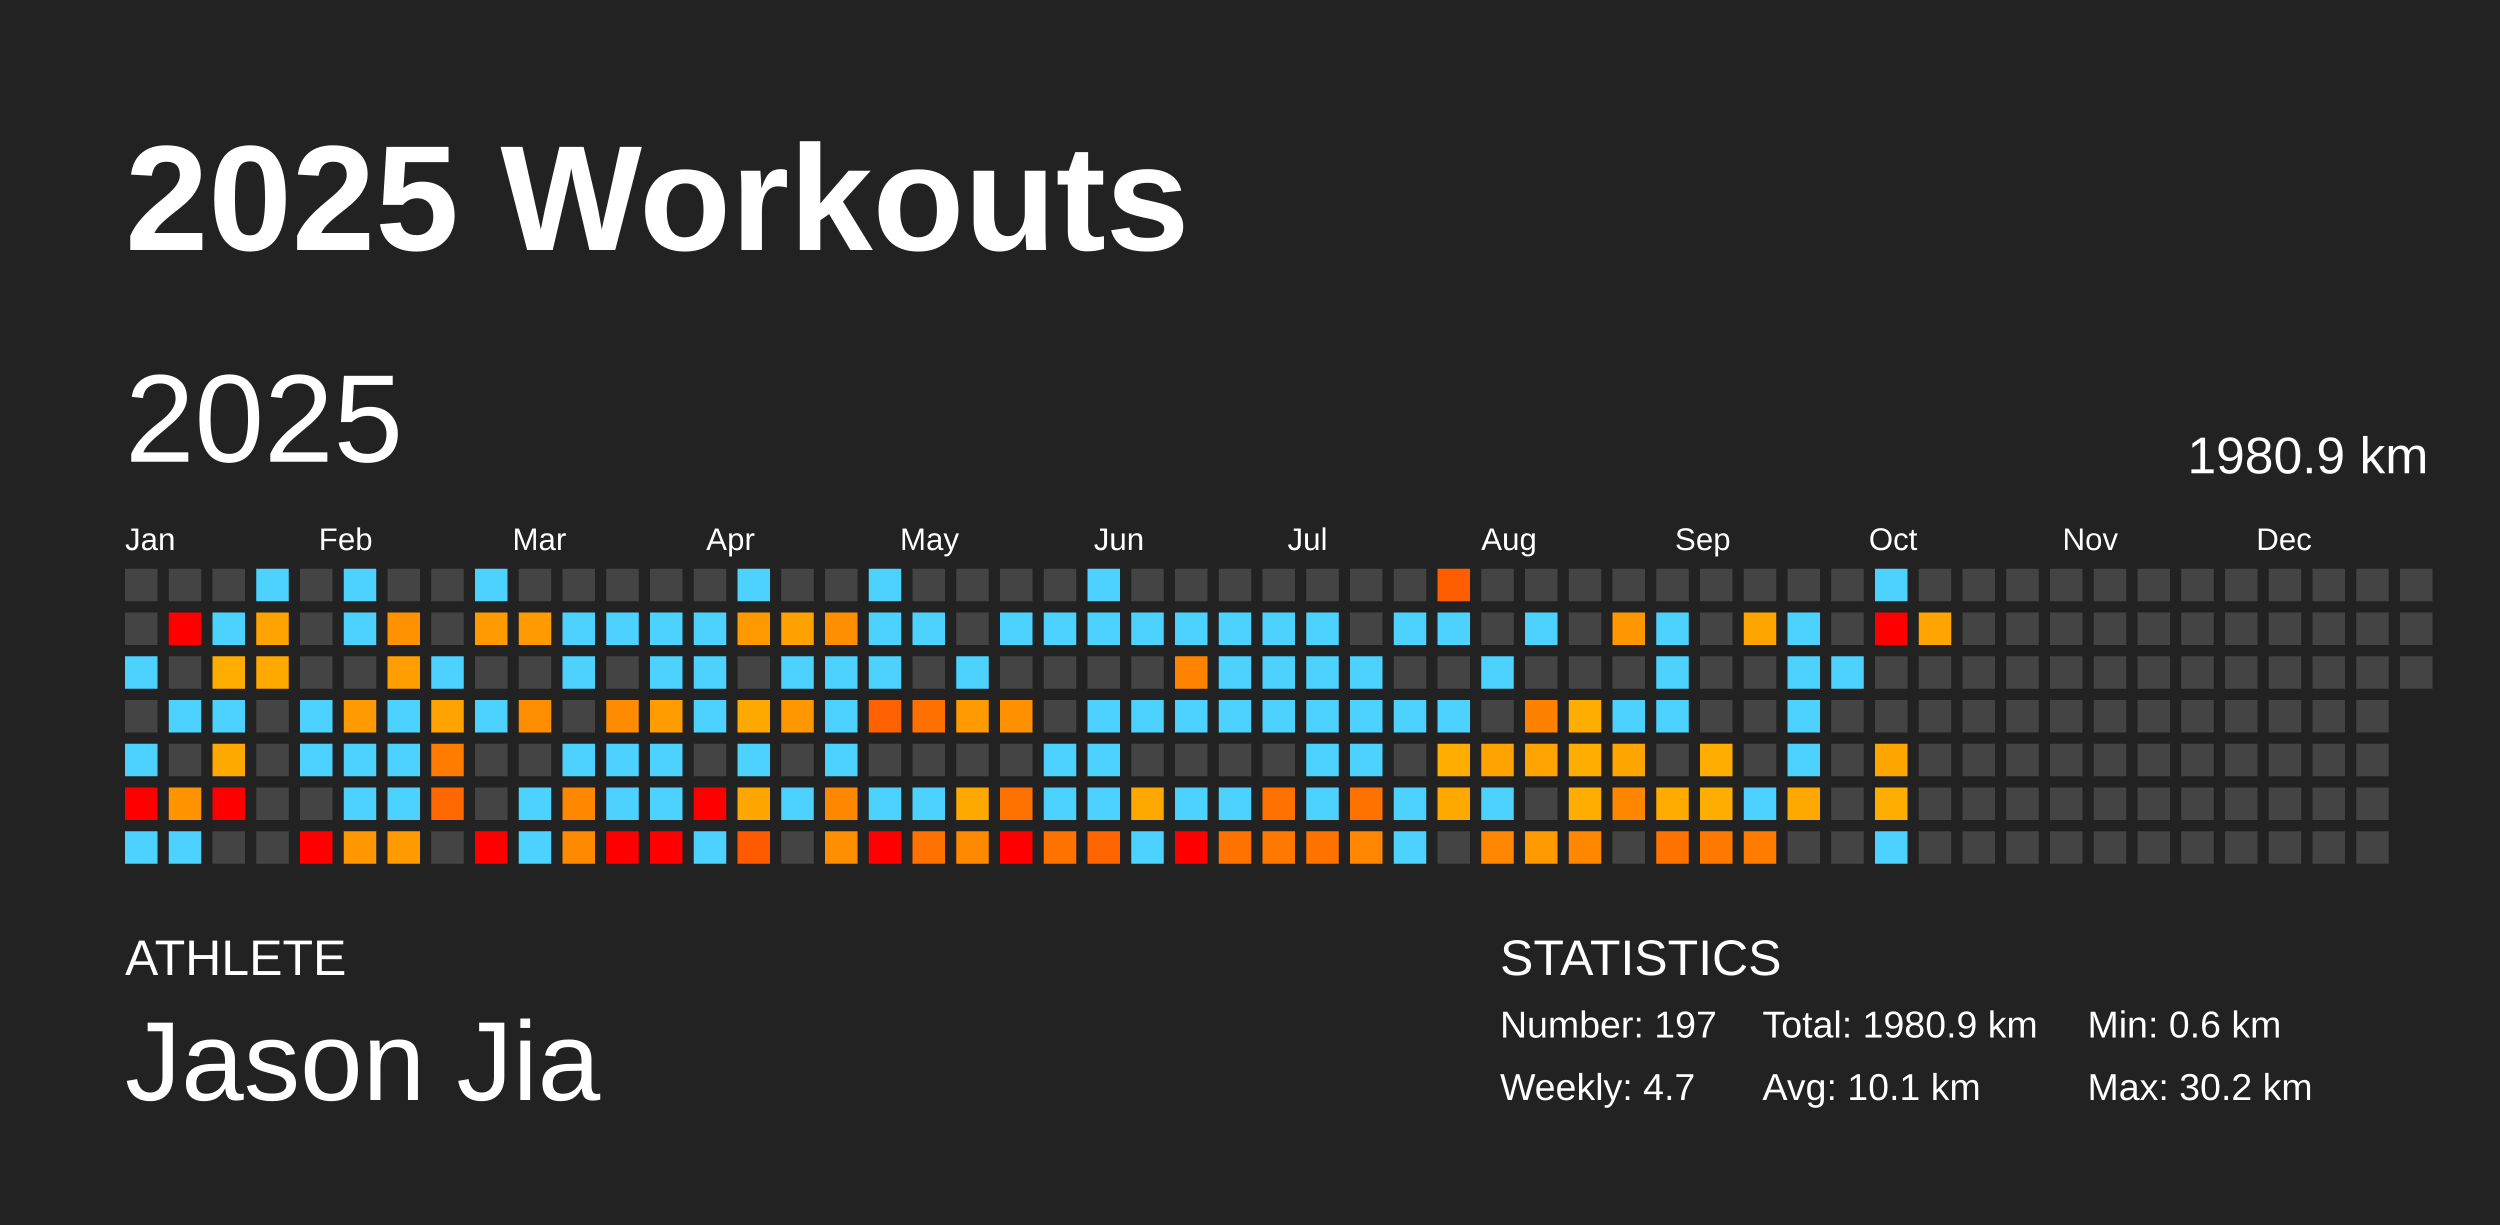
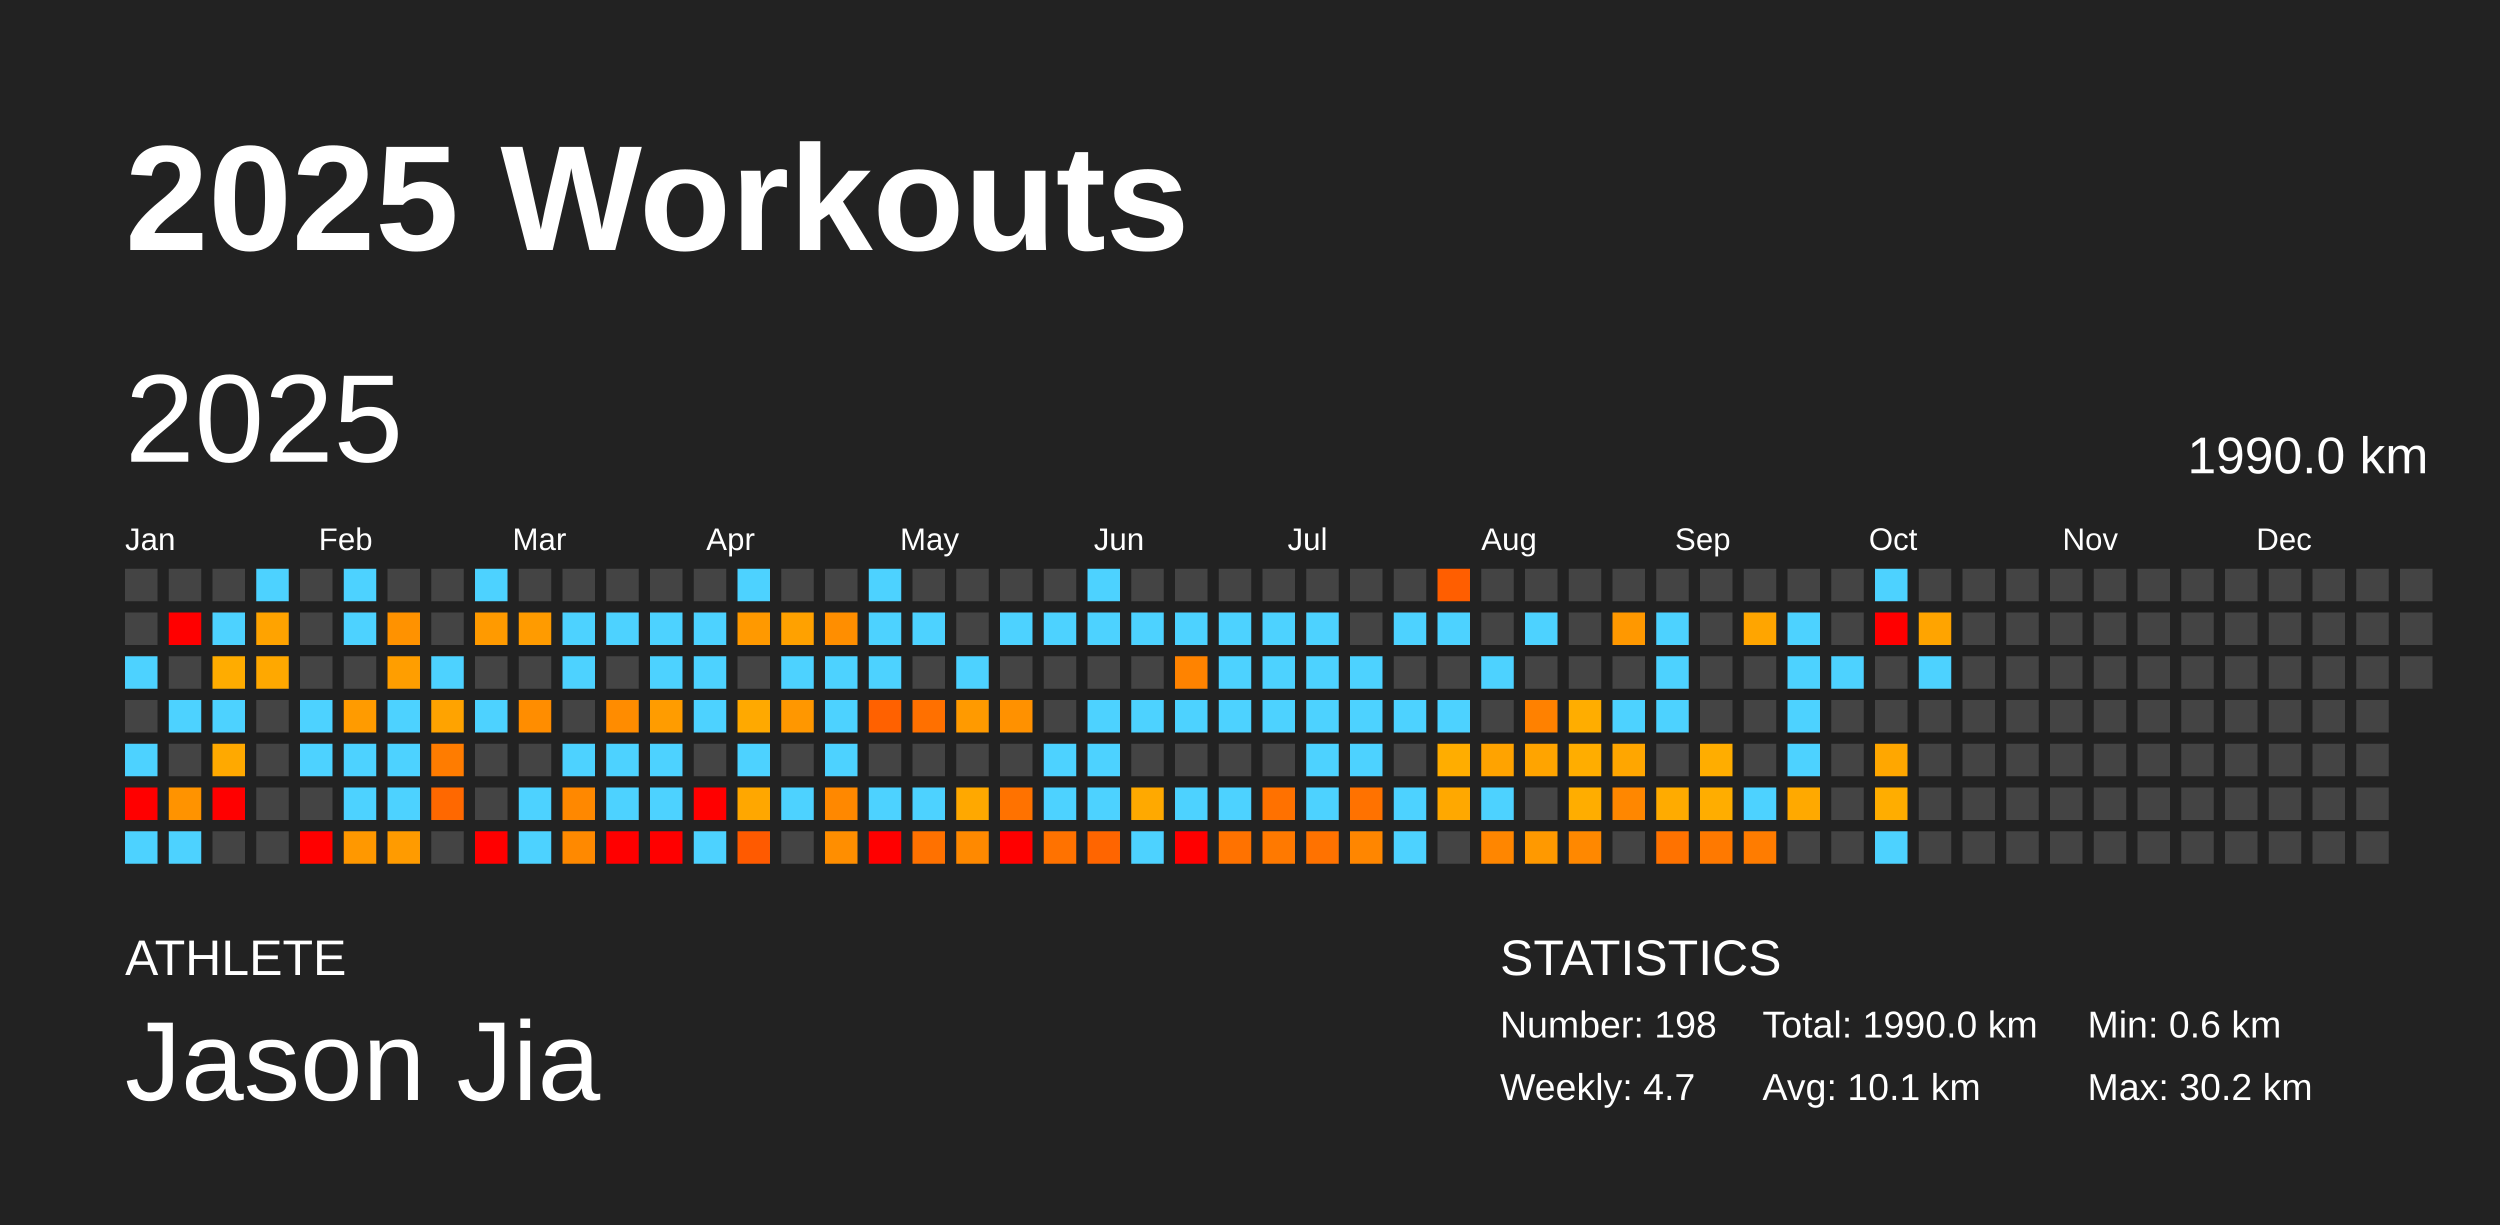
<svg xmlns="http://www.w3.org/2000/svg" baseProfile="full" height="98mm" version="1.1" viewBox="0,0,200,98" width="200mm">
  <defs />
  <rect fill="#222222" height="98" width="200" x="0" y="0" />
  <text fill="#FFFFFF" style="font-size:12px; font-family:Arial; font-weight:bold;" x="10" y="20">2025 Workouts</text>
  <text fill="#FFFFFF" style="font-size:4px; font-family:Arial" x="10" y="78">ATHLETE</text>
  <text fill="#FFFFFF" style="font-size:9px; font-family:Arial" x="10" y="88">Jason Jia</text>
  <text fill="#FFFFFF" style="font-size:4px; font-family:Arial" x="120" y="78">STATISTICS</text>
-   <text fill="#FFFFFF" style="font-size:3px; font-family:Arial" x="120" y="83">Number: 197</text>
+   <text fill="#FFFFFF" style="font-size:3px; font-family:Arial" x="120" y="83">Number: 198</text>
  <text fill="#FFFFFF" style="font-size:3px; font-family:Arial" x="120" y="88">Weekly: 4.7</text>
-   <text fill="#FFFFFF" style="font-size:3px; font-family:Arial" x="141" y="83">Total: 1980.9 km</text>
+   <text fill="#FFFFFF" style="font-size:3px; font-family:Arial" x="141" y="83">Total: 1990.0 km</text>
  <text fill="#FFFFFF" style="font-size:3px; font-family:Arial" x="141" y="88">Avg: 10.1 km</text>
  <text fill="#FFFFFF" style="font-size:3px; font-family:Arial" x="167" y="83">Min: 0.6 km</text>
  <text fill="#FFFFFF" style="font-size:3px; font-family:Arial" x="167" y="88">Max: 30.2 km</text>
  <text dominant-baseline="hanging" fill="#FFFFFF" style="font-size:10.0px; font-family:Arial;" x="10" y="30">2025</text>
-   <text dominant-baseline="hanging" fill="#FFFFFF" style="font-size:4.125px; font-family:Arial;" x="175" y="35">1980.9 km</text>
+   <text dominant-baseline="hanging" fill="#FFFFFF" style="font-size:4.125px; font-family:Arial;" x="175" y="35">1990.0 km</text>
  <text fill="#FFFFFF" style="font-size:2.5px; font-family:Arial" x="10.0" y="44">Jan</text>
  <text fill="#FFFFFF" style="font-size:2.5px; font-family:Arial" x="25.5" y="44">Feb</text>
  <text fill="#FFFFFF" style="font-size:2.5px; font-family:Arial" x="41.0" y="44">Mar</text>
  <text fill="#FFFFFF" style="font-size:2.5px; font-family:Arial" x="56.5" y="44">Apr</text>
  <text fill="#FFFFFF" style="font-size:2.5px; font-family:Arial" x="72.0" y="44">May</text>
  <text fill="#FFFFFF" style="font-size:2.5px; font-family:Arial" x="87.5" y="44">Jun</text>
  <text fill="#FFFFFF" style="font-size:2.5px; font-family:Arial" x="103.0" y="44">Jul</text>
  <text fill="#FFFFFF" style="font-size:2.5px; font-family:Arial" x="118.5" y="44">Aug</text>
  <text fill="#FFFFFF" style="font-size:2.5px; font-family:Arial" x="134.0" y="44">Sep</text>
  <text fill="#FFFFFF" style="font-size:2.5px; font-family:Arial" x="149.5" y="44">Oct</text>
  <text fill="#FFFFFF" style="font-size:2.5px; font-family:Arial" x="165.0" y="44">Nov</text>
  <text fill="#FFFFFF" style="font-size:2.5px; font-family:Arial" x="180.5" y="44">Dec</text>
  <rect fill="#444444" height="2.6" width="2.6" x="10.0" y="45.5" />
  <rect fill="#444444" height="2.6" width="2.6" x="10.0" y="49.0" />
  <rect fill="#4dd2ff" height="2.6" width="2.6" x="10.0" y="52.5" />
  <rect fill="#444444" height="2.6" width="2.6" x="10.0" y="56.0" />
  <rect fill="#4dd2ff" height="2.6" width="2.6" x="10.0" y="59.5" />
  <rect fill="red" height="2.6" width="2.6" x="10.0" y="63.0" />
  <rect fill="#4dd2ff" height="2.6" width="2.6" x="10.0" y="66.5" />
  <rect fill="#444444" height="2.6" width="2.6" x="13.5" y="45.5" />
  <rect fill="red" height="2.6" width="2.6" x="13.5" y="49.0" />
  <rect fill="#444444" height="2.6" width="2.6" x="13.5" y="52.5" />
  <rect fill="#4dd2ff" height="2.6" width="2.6" x="13.5" y="56.0" />
  <rect fill="#444444" height="2.6" width="2.6" x="13.5" y="59.5" />
  <rect fill="#ff9300" height="2.6" width="2.6" x="13.5" y="63.0" />
  <rect fill="#4dd2ff" height="2.6" width="2.6" x="13.5" y="66.5" />
  <rect fill="#444444" height="2.6" width="2.6" x="17.0" y="45.5" />
  <rect fill="#4dd2ff" height="2.6" width="2.6" x="17.0" y="49.0" />
  <rect fill="#ffac00" height="2.6" width="2.6" x="17.0" y="52.5" />
  <rect fill="#4dd2ff" height="2.6" width="2.6" x="17.0" y="56.0" />
  <rect fill="#ffa900" height="2.6" width="2.6" x="17.0" y="59.5" />
  <rect fill="red" height="2.6" width="2.6" x="17.0" y="63.0" />
  <rect fill="#444444" height="2.6" width="2.6" x="17.0" y="66.5" />
  <rect fill="#4dd2ff" height="2.6" width="2.6" x="20.5" y="45.5" />
  <rect fill="#ffa300" height="2.6" width="2.6" x="20.5" y="49.0" />
  <rect fill="#ffa800" height="2.6" width="2.6" x="20.5" y="52.5" />
  <rect fill="#444444" height="2.6" width="2.6" x="20.5" y="56.0" />
  <rect fill="#444444" height="2.6" width="2.6" x="20.5" y="59.5" />
  <rect fill="#444444" height="2.6" width="2.6" x="20.5" y="63.0" />
  <rect fill="#444444" height="2.6" width="2.6" x="20.5" y="66.5" />
  <rect fill="#444444" height="2.6" width="2.6" x="24.0" y="45.5" />
  <rect fill="#444444" height="2.6" width="2.6" x="24.0" y="49.0" />
  <rect fill="#444444" height="2.6" width="2.6" x="24.0" y="52.5" />
  <rect fill="#4dd2ff" height="2.6" width="2.6" x="24.0" y="56.0" />
  <rect fill="#4dd2ff" height="2.6" width="2.6" x="24.0" y="59.5" />
  <rect fill="#444444" height="2.6" width="2.6" x="24.0" y="63.0" />
  <rect fill="red" height="2.6" width="2.6" x="24.0" y="66.5" />
  <rect fill="#4dd2ff" height="2.6" width="2.6" x="27.5" y="45.5" />
  <rect fill="#4dd2ff" height="2.6" width="2.6" x="27.5" y="49.0" />
  <rect fill="#444444" height="2.6" width="2.6" x="27.5" y="52.5" />
  <rect fill="#ff9b00" height="2.6" width="2.6" x="27.5" y="56.0" />
  <rect fill="#4dd2ff" height="2.6" width="2.6" x="27.5" y="59.5" />
  <rect fill="#4dd2ff" height="2.6" width="2.6" x="27.5" y="63.0" />
  <rect fill="#ff9800" height="2.6" width="2.6" x="27.5" y="66.5" />
  <rect fill="#444444" height="2.6" width="2.6" x="31.0" y="45.5" />
  <rect fill="#ff9200" height="2.6" width="2.6" x="31.0" y="49.0" />
  <rect fill="#ff9e00" height="2.6" width="2.6" x="31.0" y="52.5" />
  <rect fill="#4dd2ff" height="2.6" width="2.6" x="31.0" y="56.0" />
  <rect fill="#4dd2ff" height="2.6" width="2.6" x="31.0" y="59.5" />
  <rect fill="#4dd2ff" height="2.6" width="2.6" x="31.0" y="63.0" />
  <rect fill="#ff9b00" height="2.6" width="2.6" x="31.0" y="66.5" />
  <rect fill="#444444" height="2.6" width="2.6" x="34.5" y="45.5" />
  <rect fill="#444444" height="2.6" width="2.6" x="34.5" y="49.0" />
  <rect fill="#4dd2ff" height="2.6" width="2.6" x="34.5" y="52.5" />
  <rect fill="#ffa300" height="2.6" width="2.6" x="34.5" y="56.0" />
  <rect fill="#ff7c00" height="2.6" width="2.6" x="34.5" y="59.5" />
  <rect fill="#ff6800" height="2.6" width="2.6" x="34.5" y="63.0" />
  <rect fill="#444444" height="2.6" width="2.6" x="34.5" y="66.5" />
  <rect fill="#4dd2ff" height="2.6" width="2.6" x="38.0" y="45.5" />
  <rect fill="#ff9a00" height="2.6" width="2.6" x="38.0" y="49.0" />
  <rect fill="#444444" height="2.6" width="2.6" x="38.0" y="52.5" />
  <rect fill="#4dd2ff" height="2.6" width="2.6" x="38.0" y="56.0" />
  <rect fill="#444444" height="2.6" width="2.6" x="38.0" y="59.5" />
  <rect fill="#444444" height="2.6" width="2.6" x="38.0" y="63.0" />
  <rect fill="red" height="2.6" width="2.6" x="38.0" y="66.5" />
  <rect fill="#444444" height="2.6" width="2.6" x="41.5" y="45.5" />
  <rect fill="#ff9b00" height="2.6" width="2.6" x="41.5" y="49.0" />
  <rect fill="#444444" height="2.6" width="2.6" x="41.5" y="52.5" />
  <rect fill="#ff8d00" height="2.6" width="2.6" x="41.5" y="56.0" />
  <rect fill="#444444" height="2.6" width="2.6" x="41.5" y="59.5" />
  <rect fill="#4dd2ff" height="2.6" width="2.6" x="41.5" y="63.0" />
  <rect fill="#4dd2ff" height="2.6" width="2.6" x="41.5" y="66.5" />
  <rect fill="#444444" height="2.6" width="2.6" x="45.0" y="45.5" />
  <rect fill="#4dd2ff" height="2.6" width="2.6" x="45.0" y="49.0" />
  <rect fill="#4dd2ff" height="2.6" width="2.6" x="45.0" y="52.5" />
  <rect fill="#444444" height="2.6" width="2.6" x="45.0" y="56.0" />
  <rect fill="#4dd2ff" height="2.6" width="2.6" x="45.0" y="59.5" />
  <rect fill="#ff8800" height="2.6" width="2.6" x="45.0" y="63.0" />
  <rect fill="#ff8900" height="2.6" width="2.6" x="45.0" y="66.5" />
  <rect fill="#444444" height="2.6" width="2.6" x="48.5" y="45.5" />
  <rect fill="#4dd2ff" height="2.6" width="2.6" x="48.5" y="49.0" />
  <rect fill="#444444" height="2.6" width="2.6" x="48.5" y="52.5" />
  <rect fill="#ff8c00" height="2.6" width="2.6" x="48.5" y="56.0" />
  <rect fill="#4dd2ff" height="2.6" width="2.6" x="48.5" y="59.5" />
  <rect fill="#4dd2ff" height="2.6" width="2.6" x="48.5" y="63.0" />
  <rect fill="red" height="2.6" width="2.6" x="48.5" y="66.5" />
  <rect fill="#444444" height="2.6" width="2.6" x="52.0" y="45.5" />
  <rect fill="#4dd2ff" height="2.6" width="2.6" x="52.0" y="49.0" />
  <rect fill="#4dd2ff" height="2.6" width="2.6" x="52.0" y="52.5" />
  <rect fill="#ff9c00" height="2.6" width="2.6" x="52.0" y="56.0" />
  <rect fill="#4dd2ff" height="2.6" width="2.6" x="52.0" y="59.5" />
  <rect fill="#4dd2ff" height="2.6" width="2.6" x="52.0" y="63.0" />
  <rect fill="red" height="2.6" width="2.6" x="52.0" y="66.5" />
  <rect fill="#444444" height="2.6" width="2.6" x="55.5" y="45.5" />
  <rect fill="#4dd2ff" height="2.6" width="2.6" x="55.5" y="49.0" />
  <rect fill="#4dd2ff" height="2.6" width="2.6" x="55.5" y="52.5" />
  <rect fill="#4dd2ff" height="2.6" width="2.6" x="55.5" y="56.0" />
  <rect fill="#444444" height="2.6" width="2.6" x="55.5" y="59.5" />
  <rect fill="red" height="2.6" width="2.6" x="55.5" y="63.0" />
  <rect fill="#4dd2ff" height="2.6" width="2.6" x="55.5" y="66.5" />
  <rect fill="#4dd2ff" height="2.6" width="2.6" x="59.0" y="45.5" />
  <rect fill="#ff9900" height="2.6" width="2.6" x="59.0" y="49.0" />
  <rect fill="#444444" height="2.6" width="2.6" x="59.0" y="52.5" />
  <rect fill="#ffa900" height="2.6" width="2.6" x="59.0" y="56.0" />
  <rect fill="#4dd2ff" height="2.6" width="2.6" x="59.0" y="59.5" />
  <rect fill="#ffa700" height="2.6" width="2.6" x="59.0" y="63.0" />
  <rect fill="#ff5a00" height="2.6" width="2.6" x="59.0" y="66.5" />
  <rect fill="#444444" height="2.6" width="2.6" x="62.5" y="45.5" />
  <rect fill="#ffa100" height="2.6" width="2.6" x="62.5" y="49.0" />
  <rect fill="#4dd2ff" height="2.6" width="2.6" x="62.5" y="52.5" />
  <rect fill="#ff9700" height="2.6" width="2.6" x="62.5" y="56.0" />
  <rect fill="#444444" height="2.6" width="2.6" x="62.5" y="59.5" />
  <rect fill="#4dd2ff" height="2.6" width="2.6" x="62.5" y="63.0" />
  <rect fill="#444444" height="2.6" width="2.6" x="62.5" y="66.5" />
  <rect fill="#444444" height="2.6" width="2.6" x="66.0" y="45.5" />
  <rect fill="#ff8e00" height="2.6" width="2.6" x="66.0" y="49.0" />
  <rect fill="#4dd2ff" height="2.6" width="2.6" x="66.0" y="52.5" />
  <rect fill="#4dd2ff" height="2.6" width="2.6" x="66.0" y="56.0" />
  <rect fill="#4dd2ff" height="2.6" width="2.6" x="66.0" y="59.5" />
  <rect fill="#ff8800" height="2.6" width="2.6" x="66.0" y="63.0" />
  <rect fill="#ff8e00" height="2.6" width="2.6" x="66.0" y="66.5" />
  <rect fill="#4dd2ff" height="2.6" width="2.6" x="69.5" y="45.5" />
  <rect fill="#4dd2ff" height="2.6" width="2.6" x="69.5" y="49.0" />
  <rect fill="#4dd2ff" height="2.6" width="2.6" x="69.5" y="52.5" />
  <rect fill="#ff6100" height="2.6" width="2.6" x="69.5" y="56.0" />
  <rect fill="#444444" height="2.6" width="2.6" x="69.5" y="59.5" />
  <rect fill="#4dd2ff" height="2.6" width="2.6" x="69.5" y="63.0" />
  <rect fill="red" height="2.6" width="2.6" x="69.5" y="66.5" />
  <rect fill="#444444" height="2.6" width="2.6" x="73.0" y="45.5" />
  <rect fill="#4dd2ff" height="2.6" width="2.6" x="73.0" y="49.0" />
  <rect fill="#444444" height="2.6" width="2.6" x="73.0" y="52.5" />
  <rect fill="#ff7000" height="2.6" width="2.6" x="73.0" y="56.0" />
  <rect fill="#444444" height="2.6" width="2.6" x="73.0" y="59.5" />
  <rect fill="#4dd2ff" height="2.6" width="2.6" x="73.0" y="63.0" />
  <rect fill="#ff7100" height="2.6" width="2.6" x="73.0" y="66.5" />
  <rect fill="#444444" height="2.6" width="2.6" x="76.5" y="45.5" />
  <rect fill="#444444" height="2.6" width="2.6" x="76.5" y="49.0" />
  <rect fill="#4dd2ff" height="2.6" width="2.6" x="76.5" y="52.5" />
  <rect fill="#ff9a00" height="2.6" width="2.6" x="76.5" y="56.0" />
  <rect fill="#444444" height="2.6" width="2.6" x="76.5" y="59.5" />
  <rect fill="#ffa800" height="2.6" width="2.6" x="76.5" y="63.0" />
  <rect fill="#ff8900" height="2.6" width="2.6" x="76.5" y="66.5" />
  <rect fill="#444444" height="2.6" width="2.6" x="80.0" y="45.5" />
  <rect fill="#4dd2ff" height="2.6" width="2.6" x="80.0" y="49.0" />
  <rect fill="#444444" height="2.6" width="2.6" x="80.0" y="52.5" />
  <rect fill="#ff9100" height="2.6" width="2.6" x="80.0" y="56.0" />
  <rect fill="#444444" height="2.6" width="2.6" x="80.0" y="59.5" />
  <rect fill="#ff7200" height="2.6" width="2.6" x="80.0" y="63.0" />
  <rect fill="red" height="2.6" width="2.6" x="80.0" y="66.5" />
  <rect fill="#444444" height="2.6" width="2.6" x="83.5" y="45.5" />
  <rect fill="#4dd2ff" height="2.6" width="2.6" x="83.5" y="49.0" />
  <rect fill="#444444" height="2.6" width="2.6" x="83.5" y="52.5" />
  <rect fill="#444444" height="2.6" width="2.6" x="83.5" y="56.0" />
  <rect fill="#4dd2ff" height="2.6" width="2.6" x="83.5" y="59.5" />
  <rect fill="#4dd2ff" height="2.6" width="2.6" x="83.5" y="63.0" />
  <rect fill="#ff7200" height="2.6" width="2.6" x="83.5" y="66.5" />
  <rect fill="#4dd2ff" height="2.6" width="2.6" x="87.0" y="45.5" />
  <rect fill="#4dd2ff" height="2.6" width="2.6" x="87.0" y="49.0" />
  <rect fill="#444444" height="2.6" width="2.6" x="87.0" y="52.5" />
  <rect fill="#4dd2ff" height="2.6" width="2.6" x="87.0" y="56.0" />
  <rect fill="#4dd2ff" height="2.6" width="2.6" x="87.0" y="59.5" />
  <rect fill="#4dd2ff" height="2.6" width="2.6" x="87.0" y="63.0" />
  <rect fill="#ff6500" height="2.6" width="2.6" x="87.0" y="66.5" />
  <rect fill="#444444" height="2.6" width="2.6" x="90.5" y="45.5" />
  <rect fill="#4dd2ff" height="2.6" width="2.6" x="90.5" y="49.0" />
  <rect fill="#444444" height="2.6" width="2.6" x="90.5" y="52.5" />
  <rect fill="#4dd2ff" height="2.6" width="2.6" x="90.5" y="56.0" />
  <rect fill="#444444" height="2.6" width="2.6" x="90.5" y="59.5" />
  <rect fill="#ffa900" height="2.6" width="2.6" x="90.5" y="63.0" />
  <rect fill="#4dd2ff" height="2.6" width="2.6" x="90.5" y="66.5" />
  <rect fill="#444444" height="2.6" width="2.6" x="94.0" y="45.5" />
  <rect fill="#4dd2ff" height="2.6" width="2.6" x="94.0" y="49.0" />
  <rect fill="#ff8300" height="2.6" width="2.6" x="94.0" y="52.5" />
  <rect fill="#4dd2ff" height="2.6" width="2.6" x="94.0" y="56.0" />
  <rect fill="#444444" height="2.6" width="2.6" x="94.0" y="59.5" />
  <rect fill="#4dd2ff" height="2.6" width="2.6" x="94.0" y="63.0" />
  <rect fill="red" height="2.6" width="2.6" x="94.0" y="66.5" />
  <rect fill="#444444" height="2.6" width="2.6" x="97.5" y="45.5" />
  <rect fill="#4dd2ff" height="2.6" width="2.6" x="97.5" y="49.0" />
  <rect fill="#4dd2ff" height="2.6" width="2.6" x="97.5" y="52.5" />
  <rect fill="#4dd2ff" height="2.6" width="2.6" x="97.5" y="56.0" />
  <rect fill="#444444" height="2.6" width="2.6" x="97.5" y="59.5" />
  <rect fill="#4dd2ff" height="2.6" width="2.6" x="97.5" y="63.0" />
  <rect fill="#ff7200" height="2.6" width="2.6" x="97.5" y="66.5" />
  <rect fill="#444444" height="2.6" width="2.6" x="101.0" y="45.5" />
  <rect fill="#4dd2ff" height="2.6" width="2.6" x="101.0" y="49.0" />
  <rect fill="#4dd2ff" height="2.6" width="2.6" x="101.0" y="52.5" />
  <rect fill="#4dd2ff" height="2.6" width="2.6" x="101.0" y="56.0" />
  <rect fill="#444444" height="2.6" width="2.6" x="101.0" y="59.5" />
  <rect fill="#ff7100" height="2.6" width="2.6" x="101.0" y="63.0" />
  <rect fill="#ff7900" height="2.6" width="2.6" x="101.0" y="66.5" />
  <rect fill="#444444" height="2.6" width="2.6" x="104.5" y="45.5" />
  <rect fill="#4dd2ff" height="2.6" width="2.6" x="104.5" y="49.0" />
  <rect fill="#4dd2ff" height="2.6" width="2.6" x="104.5" y="52.5" />
  <rect fill="#4dd2ff" height="2.6" width="2.6" x="104.5" y="56.0" />
  <rect fill="#4dd2ff" height="2.6" width="2.6" x="104.5" y="59.5" />
  <rect fill="#4dd2ff" height="2.6" width="2.6" x="104.5" y="63.0" />
  <rect fill="#ff7200" height="2.6" width="2.6" x="104.5" y="66.5" />
  <rect fill="#444444" height="2.6" width="2.6" x="108.0" y="45.5" />
  <rect fill="#444444" height="2.6" width="2.6" x="108.0" y="49.0" />
  <rect fill="#4dd2ff" height="2.6" width="2.6" x="108.0" y="52.5" />
  <rect fill="#4dd2ff" height="2.6" width="2.6" x="108.0" y="56.0" />
  <rect fill="#4dd2ff" height="2.6" width="2.6" x="108.0" y="59.5" />
  <rect fill="#ff7200" height="2.6" width="2.6" x="108.0" y="63.0" />
  <rect fill="#ff8600" height="2.6" width="2.6" x="108.0" y="66.5" />
  <rect fill="#444444" height="2.6" width="2.6" x="111.5" y="45.5" />
  <rect fill="#4dd2ff" height="2.6" width="2.6" x="111.5" y="49.0" />
  <rect fill="#444444" height="2.6" width="2.6" x="111.5" y="52.5" />
  <rect fill="#4dd2ff" height="2.6" width="2.6" x="111.5" y="56.0" />
  <rect fill="#444444" height="2.6" width="2.6" x="111.5" y="59.5" />
  <rect fill="#4dd2ff" height="2.6" width="2.6" x="111.5" y="63.0" />
  <rect fill="#4dd2ff" height="2.6" width="2.6" x="111.5" y="66.5" />
  <rect fill="#ff5e00" height="2.6" width="2.6" x="115.0" y="45.5" />
  <rect fill="#4dd2ff" height="2.6" width="2.6" x="115.0" y="49.0" />
  <rect fill="#444444" height="2.6" width="2.6" x="115.0" y="52.5" />
  <rect fill="#4dd2ff" height="2.6" width="2.6" x="115.0" y="56.0" />
  <rect fill="#ffad00" height="2.6" width="2.6" x="115.0" y="59.5" />
  <rect fill="#ffa800" height="2.6" width="2.6" x="115.0" y="63.0" />
  <rect fill="#444444" height="2.6" width="2.6" x="115.0" y="66.5" />
  <rect fill="#444444" height="2.6" width="2.6" x="118.5" y="45.5" />
  <rect fill="#444444" height="2.6" width="2.6" x="118.5" y="49.0" />
  <rect fill="#4dd2ff" height="2.6" width="2.6" x="118.5" y="52.5" />
  <rect fill="#444444" height="2.6" width="2.6" x="118.5" y="56.0" />
  <rect fill="#ffa300" height="2.6" width="2.6" x="118.5" y="59.5" />
  <rect fill="#4dd2ff" height="2.6" width="2.6" x="118.5" y="63.0" />
  <rect fill="#ff8600" height="2.6" width="2.6" x="118.5" y="66.5" />
  <rect fill="#444444" height="2.6" width="2.6" x="122.0" y="45.5" />
  <rect fill="#4dd2ff" height="2.6" width="2.6" x="122.0" y="49.0" />
  <rect fill="#444444" height="2.6" width="2.6" x="122.0" y="52.5" />
  <rect fill="#ff8100" height="2.6" width="2.6" x="122.0" y="56.0" />
  <rect fill="#ffa400" height="2.6" width="2.6" x="122.0" y="59.5" />
  <rect fill="#444444" height="2.6" width="2.6" x="122.0" y="63.0" />
  <rect fill="#ff9900" height="2.6" width="2.6" x="122.0" y="66.5" />
  <rect fill="#444444" height="2.6" width="2.6" x="125.5" y="45.5" />
  <rect fill="#444444" height="2.6" width="2.6" x="125.5" y="49.0" />
  <rect fill="#444444" height="2.6" width="2.6" x="125.5" y="52.5" />
  <rect fill="#ffad00" height="2.6" width="2.6" x="125.5" y="56.0" />
  <rect fill="#ffad00" height="2.6" width="2.6" x="125.5" y="59.5" />
  <rect fill="#ffad00" height="2.6" width="2.6" x="125.5" y="63.0" />
  <rect fill="#ff8800" height="2.6" width="2.6" x="125.5" y="66.5" />
  <rect fill="#444444" height="2.6" width="2.6" x="129.0" y="45.5" />
  <rect fill="#ff9800" height="2.6" width="2.6" x="129.0" y="49.0" />
  <rect fill="#444444" height="2.6" width="2.6" x="129.0" y="52.5" />
  <rect fill="#4dd2ff" height="2.6" width="2.6" x="129.0" y="56.0" />
  <rect fill="#ffa600" height="2.6" width="2.6" x="129.0" y="59.5" />
  <rect fill="#ff8700" height="2.6" width="2.6" x="129.0" y="63.0" />
  <rect fill="#444444" height="2.6" width="2.6" x="129.0" y="66.5" />
  <rect fill="#444444" height="2.6" width="2.6" x="132.5" y="45.5" />
  <rect fill="#4dd2ff" height="2.6" width="2.6" x="132.5" y="49.0" />
  <rect fill="#4dd2ff" height="2.6" width="2.6" x="132.5" y="52.5" />
  <rect fill="#4dd2ff" height="2.6" width="2.6" x="132.5" y="56.0" />
  <rect fill="#444444" height="2.6" width="2.6" x="132.5" y="59.5" />
  <rect fill="#ffab00" height="2.6" width="2.6" x="132.5" y="63.0" />
  <rect fill="#ff7200" height="2.6" width="2.6" x="132.5" y="66.5" />
  <rect fill="#444444" height="2.6" width="2.6" x="136.0" y="45.5" />
  <rect fill="#444444" height="2.6" width="2.6" x="136.0" y="49.0" />
  <rect fill="#444444" height="2.6" width="2.6" x="136.0" y="52.5" />
  <rect fill="#444444" height="2.6" width="2.6" x="136.0" y="56.0" />
  <rect fill="#ffad00" height="2.6" width="2.6" x="136.0" y="59.5" />
  <rect fill="#ffad00" height="2.6" width="2.6" x="136.0" y="63.0" />
  <rect fill="#ff7900" height="2.6" width="2.6" x="136.0" y="66.5" />
  <rect fill="#444444" height="2.6" width="2.6" x="139.5" y="45.5" />
  <rect fill="#ffa500" height="2.6" width="2.6" x="139.5" y="49.0" />
  <rect fill="#444444" height="2.6" width="2.6" x="139.5" y="52.5" />
  <rect fill="#444444" height="2.6" width="2.6" x="139.5" y="56.0" />
  <rect fill="#444444" height="2.6" width="2.6" x="139.5" y="59.5" />
  <rect fill="#4dd2ff" height="2.6" width="2.6" x="139.5" y="63.0" />
  <rect fill="#ff7c00" height="2.6" width="2.6" x="139.5" y="66.5" />
  <rect fill="#444444" height="2.6" width="2.6" x="143.0" y="45.5" />
  <rect fill="#4dd2ff" height="2.6" width="2.6" x="143.0" y="49.0" />
  <rect fill="#4dd2ff" height="2.6" width="2.6" x="143.0" y="52.5" />
  <rect fill="#4dd2ff" height="2.6" width="2.6" x="143.0" y="56.0" />
  <rect fill="#4dd2ff" height="2.6" width="2.6" x="143.0" y="59.5" />
  <rect fill="#ffa900" height="2.6" width="2.6" x="143.0" y="63.0" />
  <rect fill="#444444" height="2.6" width="2.6" x="143.0" y="66.5" />
  <rect fill="#444444" height="2.6" width="2.6" x="146.5" y="45.5" />
  <rect fill="#444444" height="2.6" width="2.6" x="146.5" y="49.0" />
  <rect fill="#4dd2ff" height="2.6" width="2.6" x="146.5" y="52.5" />
  <rect fill="#444444" height="2.6" width="2.6" x="146.5" y="56.0" />
  <rect fill="#444444" height="2.6" width="2.6" x="146.5" y="59.5" />
  <rect fill="#444444" height="2.6" width="2.6" x="146.5" y="63.0" />
  <rect fill="#444444" height="2.6" width="2.6" x="146.5" y="66.5" />
  <rect fill="#4dd2ff" height="2.6" width="2.6" x="150.0" y="45.5" />
  <rect fill="red" height="2.6" width="2.6" x="150.0" y="49.0" />
  <rect fill="#444444" height="2.6" width="2.6" x="150.0" y="52.5" />
  <rect fill="#444444" height="2.6" width="2.6" x="150.0" y="56.0" />
  <rect fill="#ffa700" height="2.6" width="2.6" x="150.0" y="59.5" />
  <rect fill="#ffad00" height="2.6" width="2.6" x="150.0" y="63.0" />
  <rect fill="#4dd2ff" height="2.6" width="2.6" x="150.0" y="66.5" />
  <rect fill="#444444" height="2.6" width="2.6" x="153.5" y="45.5" />
  <rect fill="#ffa400" height="2.6" width="2.6" x="153.5" y="49.0" />
-   <rect fill="#444444" height="2.6" width="2.6" x="153.5" y="52.5" />
+   <rect fill="#4dd2ff" height="2.6" width="2.6" x="153.5" y="52.5" />
  <rect fill="#444444" height="2.6" width="2.6" x="153.5" y="56.0" />
  <rect fill="#444444" height="2.6" width="2.6" x="153.5" y="59.5" />
  <rect fill="#444444" height="2.6" width="2.6" x="153.5" y="63.0" />
  <rect fill="#444444" height="2.6" width="2.6" x="153.5" y="66.5" />
  <rect fill="#444444" height="2.6" width="2.6" x="157.0" y="45.5" />
  <rect fill="#444444" height="2.6" width="2.6" x="157.0" y="49.0" />
  <rect fill="#444444" height="2.6" width="2.6" x="157.0" y="52.5" />
  <rect fill="#444444" height="2.6" width="2.6" x="157.0" y="56.0" />
  <rect fill="#444444" height="2.6" width="2.6" x="157.0" y="59.5" />
  <rect fill="#444444" height="2.6" width="2.6" x="157.0" y="63.0" />
  <rect fill="#444444" height="2.6" width="2.6" x="157.0" y="66.5" />
  <rect fill="#444444" height="2.6" width="2.6" x="160.5" y="45.5" />
  <rect fill="#444444" height="2.6" width="2.6" x="160.5" y="49.0" />
  <rect fill="#444444" height="2.6" width="2.6" x="160.5" y="52.5" />
  <rect fill="#444444" height="2.6" width="2.6" x="160.5" y="56.0" />
  <rect fill="#444444" height="2.6" width="2.6" x="160.5" y="59.5" />
  <rect fill="#444444" height="2.6" width="2.6" x="160.5" y="63.0" />
  <rect fill="#444444" height="2.6" width="2.6" x="160.5" y="66.5" />
  <rect fill="#444444" height="2.6" width="2.6" x="164.0" y="45.5" />
  <rect fill="#444444" height="2.6" width="2.6" x="164.0" y="49.0" />
  <rect fill="#444444" height="2.6" width="2.6" x="164.0" y="52.5" />
  <rect fill="#444444" height="2.6" width="2.6" x="164.0" y="56.0" />
  <rect fill="#444444" height="2.6" width="2.6" x="164.0" y="59.5" />
  <rect fill="#444444" height="2.6" width="2.6" x="164.0" y="63.0" />
  <rect fill="#444444" height="2.6" width="2.6" x="164.0" y="66.5" />
  <rect fill="#444444" height="2.6" width="2.6" x="167.5" y="45.5" />
  <rect fill="#444444" height="2.6" width="2.6" x="167.5" y="49.0" />
  <rect fill="#444444" height="2.6" width="2.6" x="167.5" y="52.5" />
  <rect fill="#444444" height="2.6" width="2.6" x="167.5" y="56.0" />
  <rect fill="#444444" height="2.6" width="2.6" x="167.5" y="59.5" />
  <rect fill="#444444" height="2.6" width="2.6" x="167.5" y="63.0" />
  <rect fill="#444444" height="2.6" width="2.6" x="167.5" y="66.5" />
  <rect fill="#444444" height="2.6" width="2.6" x="171.0" y="45.5" />
  <rect fill="#444444" height="2.6" width="2.6" x="171.0" y="49.0" />
  <rect fill="#444444" height="2.6" width="2.6" x="171.0" y="52.5" />
  <rect fill="#444444" height="2.6" width="2.6" x="171.0" y="56.0" />
  <rect fill="#444444" height="2.6" width="2.6" x="171.0" y="59.5" />
  <rect fill="#444444" height="2.6" width="2.6" x="171.0" y="63.0" />
  <rect fill="#444444" height="2.6" width="2.6" x="171.0" y="66.5" />
  <rect fill="#444444" height="2.6" width="2.6" x="174.5" y="45.5" />
  <rect fill="#444444" height="2.6" width="2.6" x="174.5" y="49.0" />
  <rect fill="#444444" height="2.6" width="2.6" x="174.5" y="52.5" />
  <rect fill="#444444" height="2.6" width="2.6" x="174.5" y="56.0" />
  <rect fill="#444444" height="2.6" width="2.6" x="174.5" y="59.5" />
  <rect fill="#444444" height="2.6" width="2.6" x="174.5" y="63.0" />
  <rect fill="#444444" height="2.6" width="2.6" x="174.5" y="66.5" />
  <rect fill="#444444" height="2.6" width="2.6" x="178.0" y="45.5" />
  <rect fill="#444444" height="2.6" width="2.6" x="178.0" y="49.0" />
  <rect fill="#444444" height="2.6" width="2.6" x="178.0" y="52.5" />
  <rect fill="#444444" height="2.6" width="2.6" x="178.0" y="56.0" />
  <rect fill="#444444" height="2.6" width="2.6" x="178.0" y="59.5" />
  <rect fill="#444444" height="2.6" width="2.6" x="178.0" y="63.0" />
  <rect fill="#444444" height="2.6" width="2.6" x="178.0" y="66.5" />
  <rect fill="#444444" height="2.6" width="2.6" x="181.5" y="45.5" />
  <rect fill="#444444" height="2.6" width="2.6" x="181.5" y="49.0" />
  <rect fill="#444444" height="2.6" width="2.6" x="181.5" y="52.5" />
  <rect fill="#444444" height="2.6" width="2.6" x="181.5" y="56.0" />
  <rect fill="#444444" height="2.6" width="2.6" x="181.5" y="59.5" />
  <rect fill="#444444" height="2.6" width="2.6" x="181.5" y="63.0" />
  <rect fill="#444444" height="2.6" width="2.6" x="181.5" y="66.5" />
  <rect fill="#444444" height="2.6" width="2.6" x="185.0" y="45.5" />
  <rect fill="#444444" height="2.6" width="2.6" x="185.0" y="49.0" />
  <rect fill="#444444" height="2.6" width="2.6" x="185.0" y="52.5" />
  <rect fill="#444444" height="2.6" width="2.6" x="185.0" y="56.0" />
  <rect fill="#444444" height="2.6" width="2.6" x="185.0" y="59.5" />
  <rect fill="#444444" height="2.6" width="2.6" x="185.0" y="63.0" />
  <rect fill="#444444" height="2.6" width="2.6" x="185.0" y="66.5" />
  <rect fill="#444444" height="2.6" width="2.6" x="188.5" y="45.5" />
  <rect fill="#444444" height="2.6" width="2.6" x="188.5" y="49.0" />
  <rect fill="#444444" height="2.6" width="2.6" x="188.5" y="52.5" />
  <rect fill="#444444" height="2.6" width="2.6" x="188.5" y="56.0" />
  <rect fill="#444444" height="2.6" width="2.6" x="188.5" y="59.5" />
  <rect fill="#444444" height="2.6" width="2.6" x="188.5" y="63.0" />
  <rect fill="#444444" height="2.6" width="2.6" x="188.5" y="66.5" />
  <rect fill="#444444" height="2.6" width="2.6" x="192.0" y="45.5" />
  <rect fill="#444444" height="2.6" width="2.6" x="192.0" y="49.0" />
  <rect fill="#444444" height="2.6" width="2.6" x="192.0" y="52.5" />
</svg>
